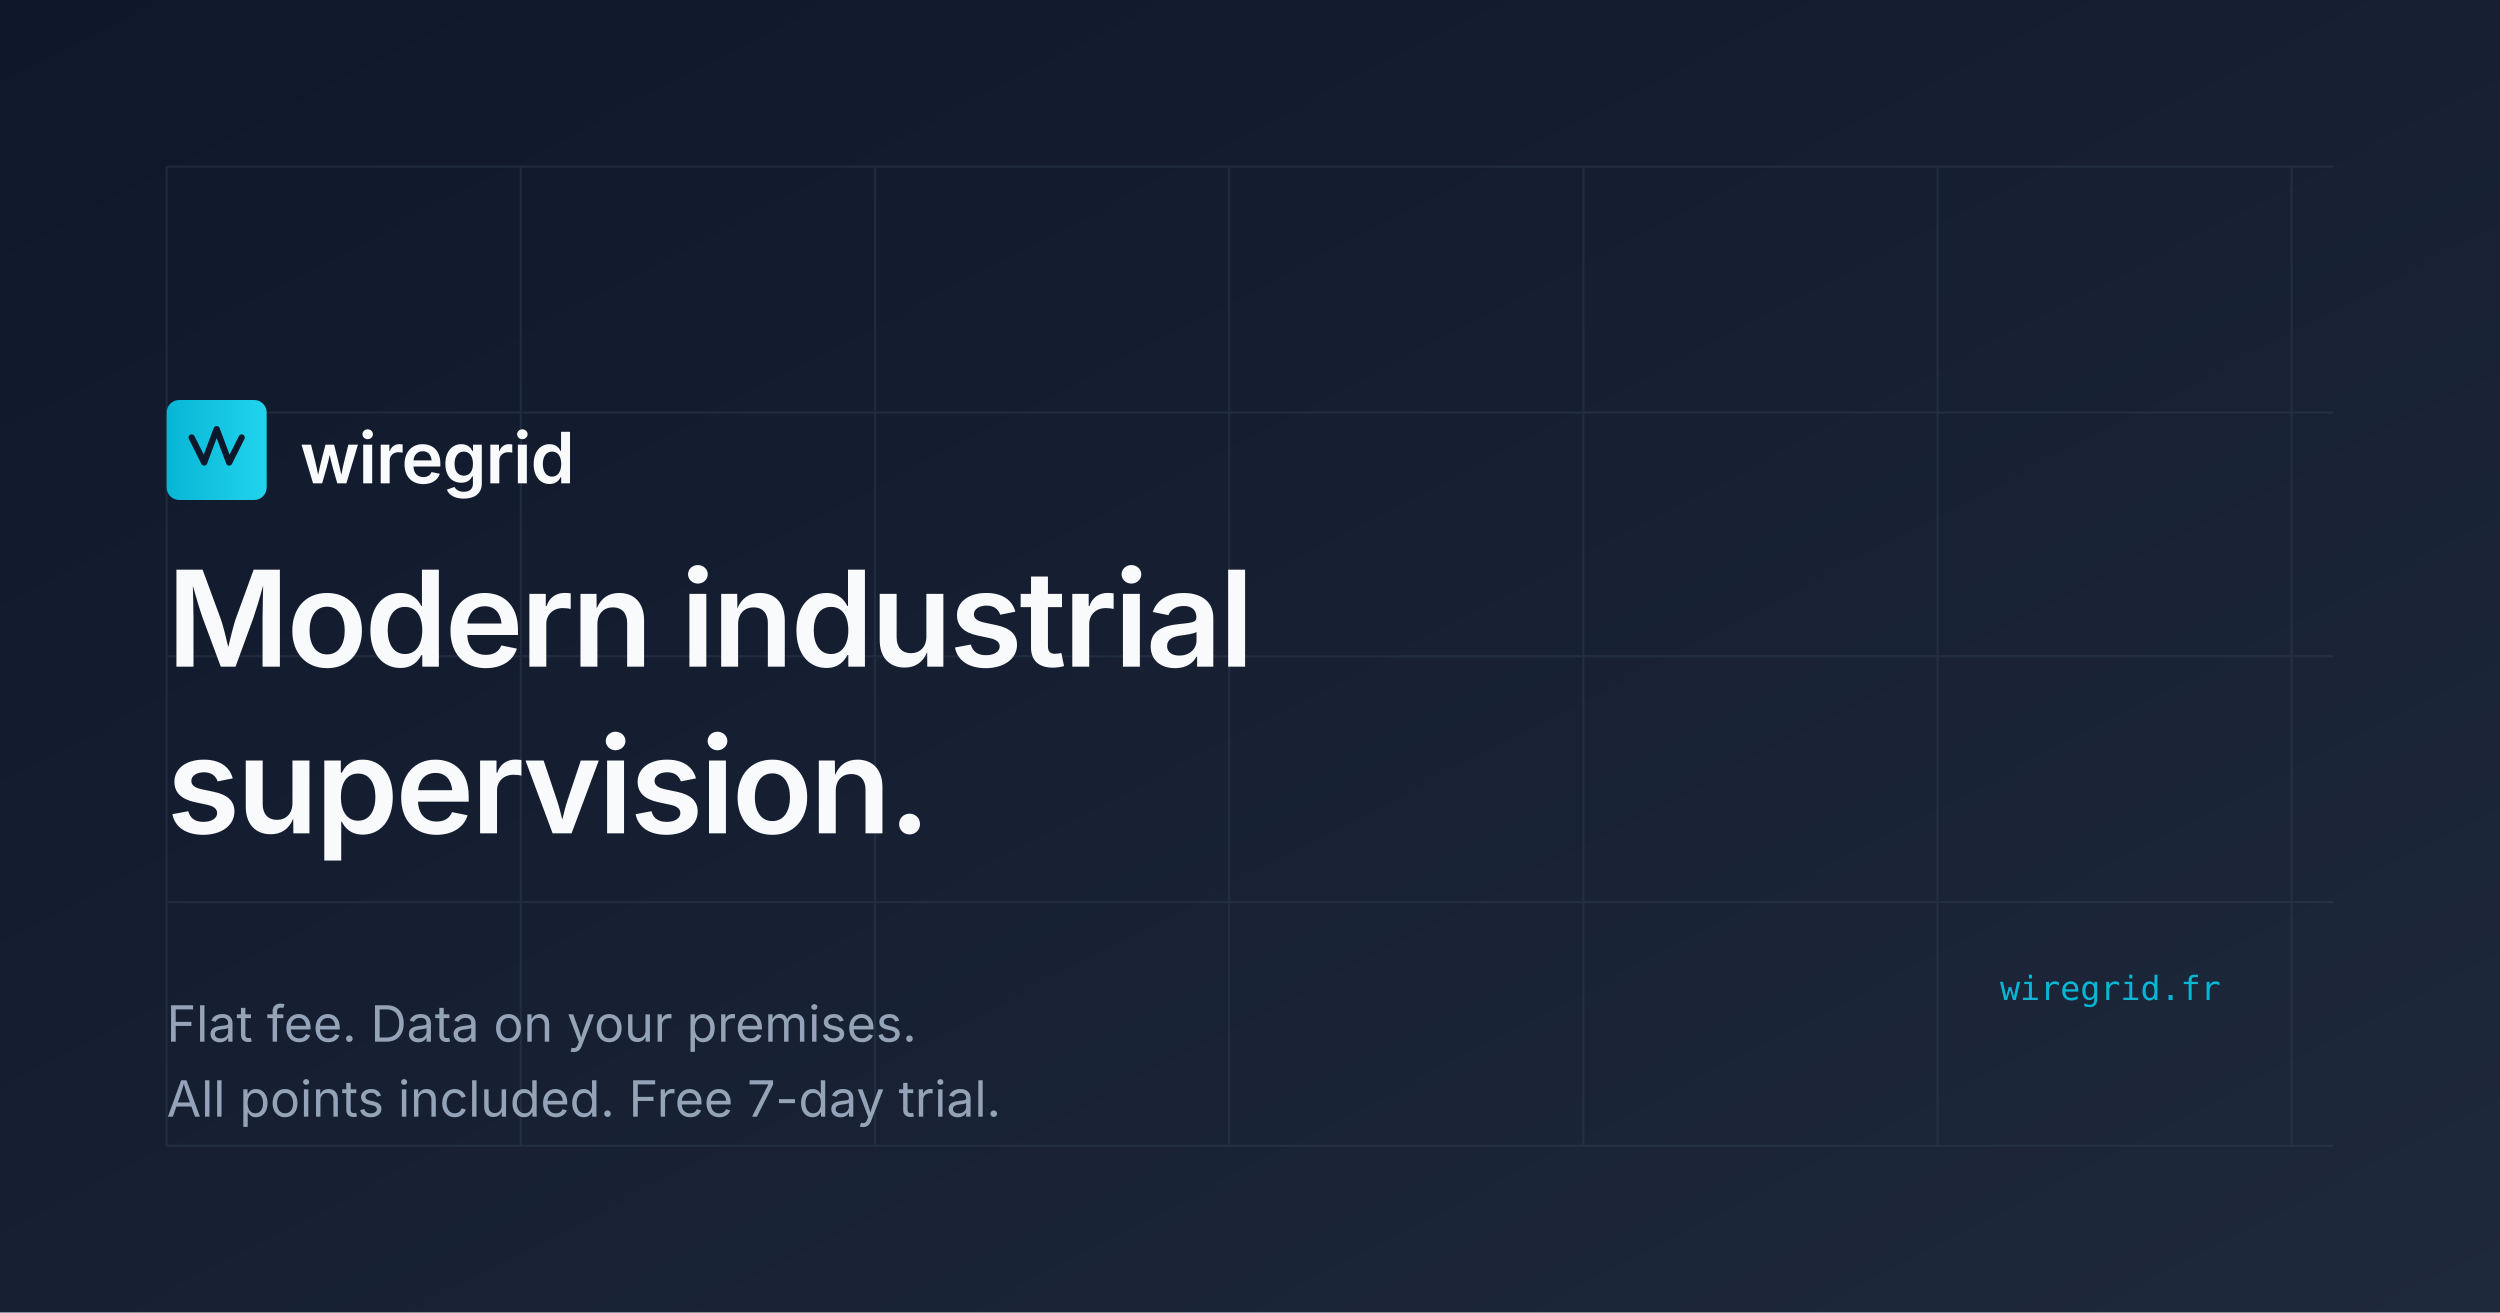
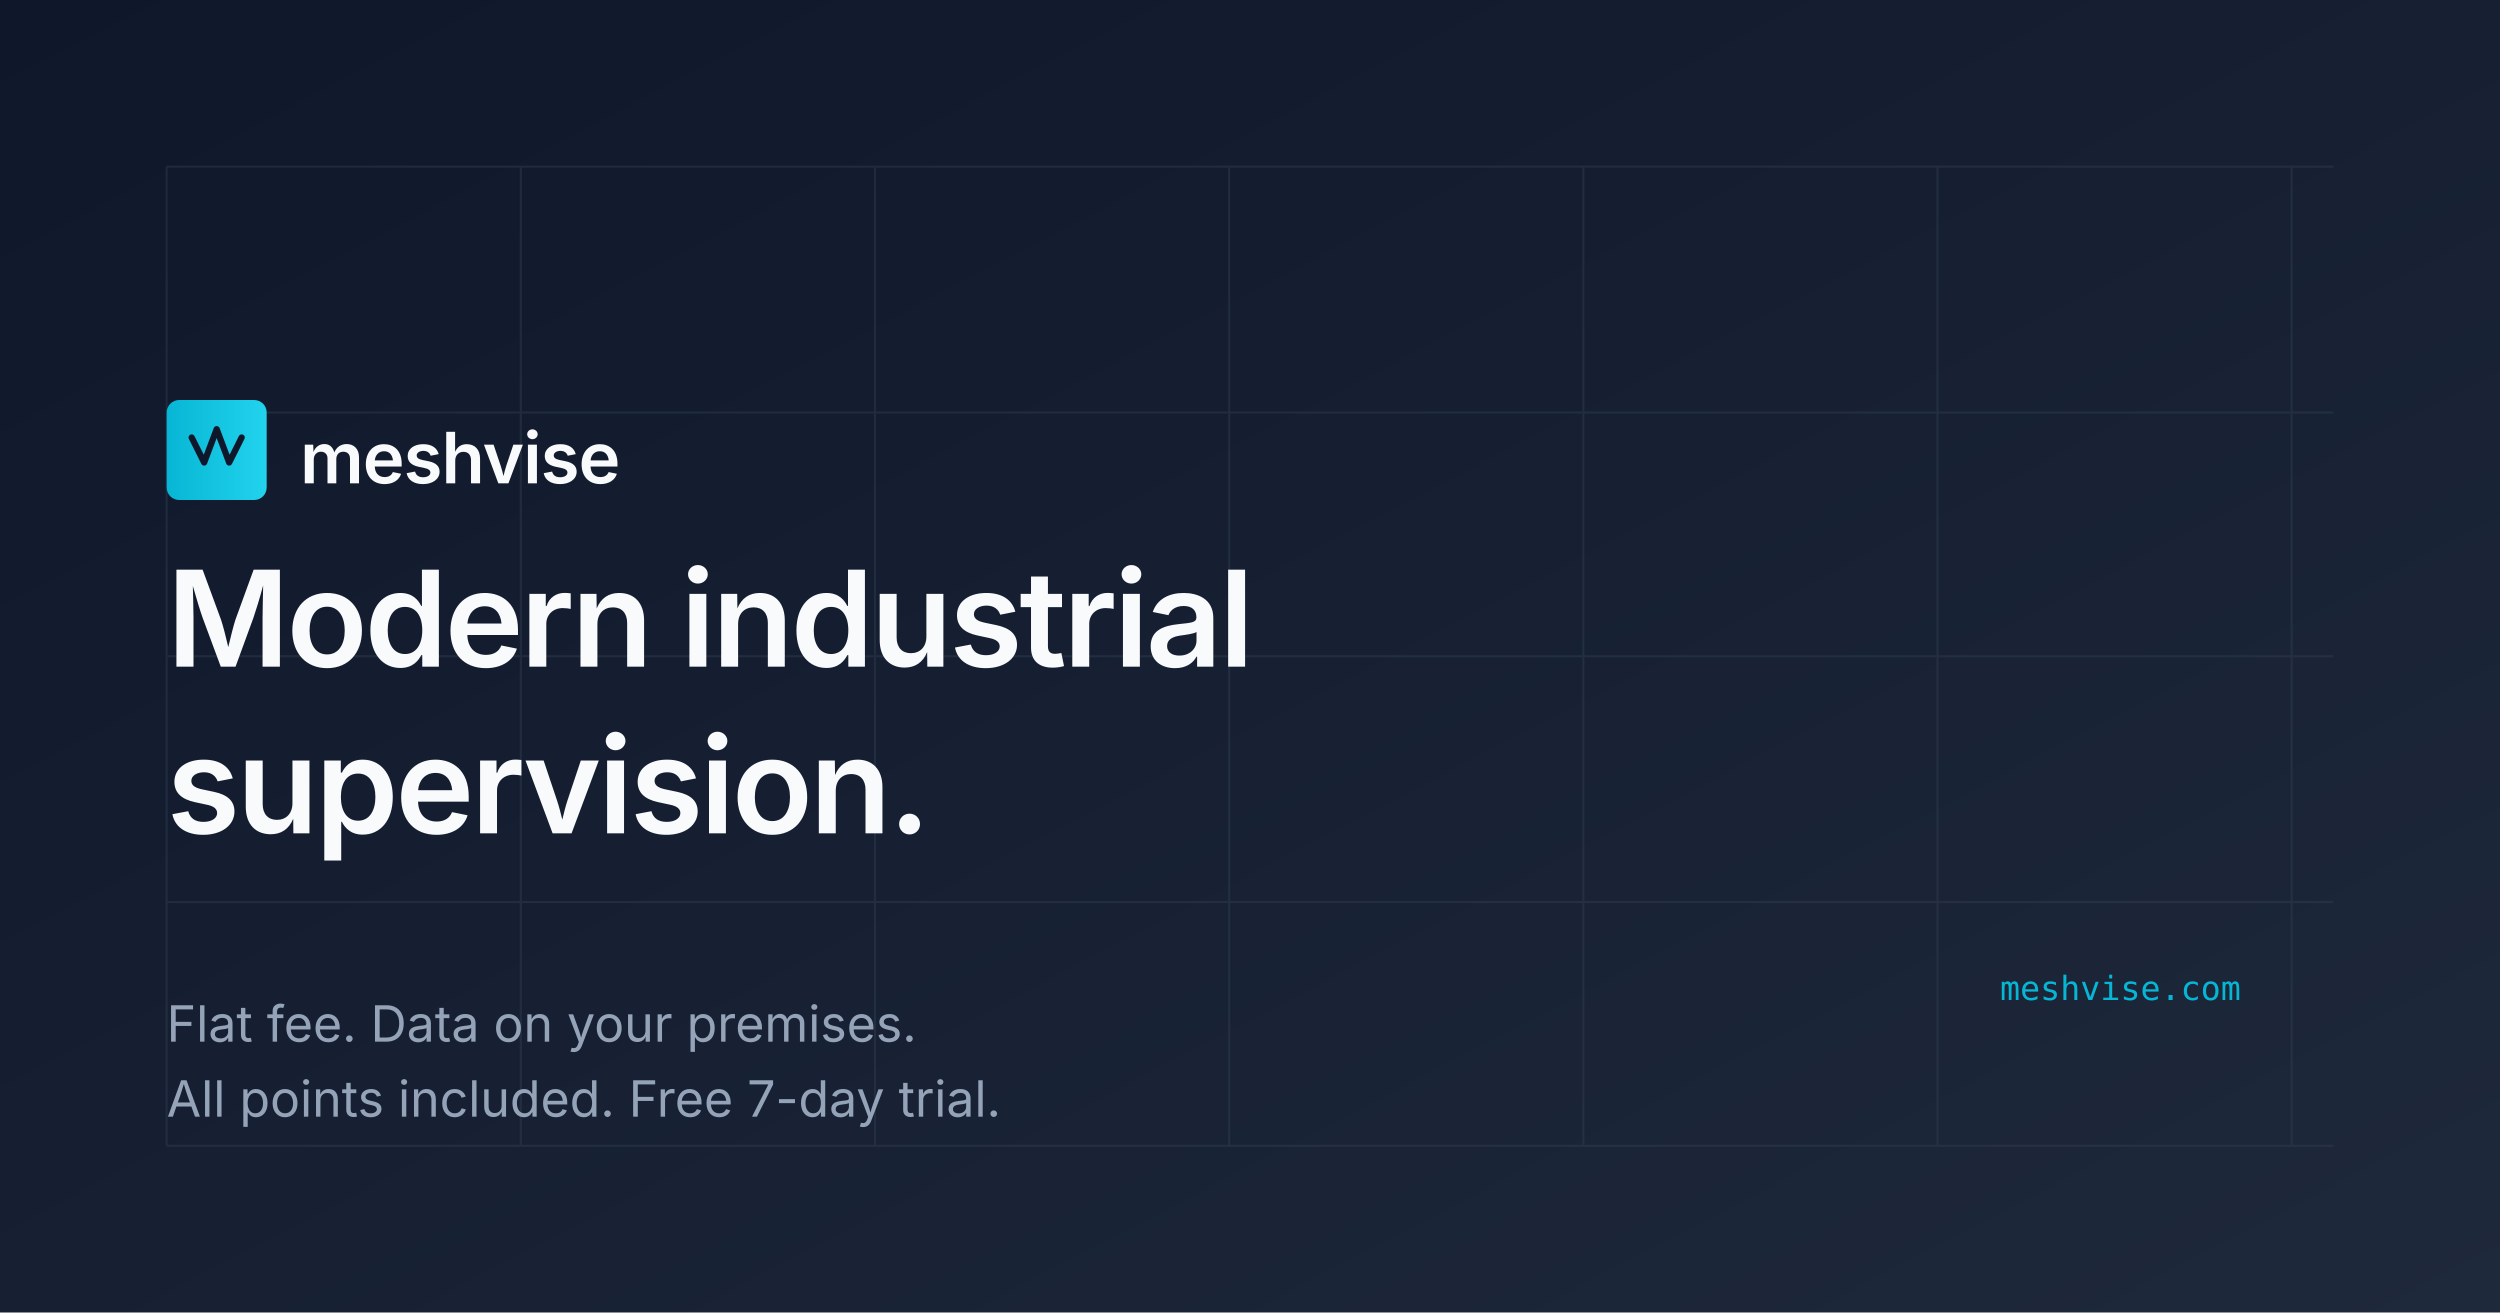
<svg xmlns="http://www.w3.org/2000/svg" width="1200" height="630" viewBox="0 0 1200 630">
  <defs>
    <linearGradient id="bg" x1="0" y1="0" x2="1" y2="1">
      <stop offset="0" stop-color="#0F172A" />
      <stop offset="1" stop-color="#1E293B" />
    </linearGradient>
    <linearGradient id="brand" x1="0" y1="0" x2="1" y2="0">
      <stop offset="0" stop-color="#06B6D4" />
      <stop offset="1" stop-color="#22D3EE" />
    </linearGradient>
  </defs>
  <rect width="1200" height="630" fill="url(#bg)" />
  <g transform="translate(80 80)" stroke="#334155" stroke-width="1" fill="none" opacity="0.4">
    <line x1="0" y1="0" x2="0" y2="470" />
    <line x1="170" y1="0" x2="170" y2="470" />
    <line x1="340" y1="0" x2="340" y2="470" />
    <line x1="510" y1="0" x2="510" y2="470" />
    <line x1="680" y1="0" x2="680" y2="470" />
    <line x1="850" y1="0" x2="850" y2="470" />
    <line x1="1020" y1="0" x2="1020" y2="470" />
    <line x1="0" y1="0" x2="1040" y2="0" />
    <line x1="0" y1="118" x2="1040" y2="118" />
    <line x1="0" y1="235" x2="1040" y2="235" />
    <line x1="0" y1="353" x2="1040" y2="353" />
    <line x1="0" y1="470" x2="1040" y2="470" />
  </g>
  <g transform="translate(80 200)">
    <g transform="translate(0 -8)">
      <rect x="0" y="0" width="48" height="48" rx="6" fill="url(#brand)" />
      <path d="M12 18 L18 30 L24 14 L30 30 L36 18" stroke="#0F172A" stroke-width="3" fill="none" stroke-linecap="round" stroke-linejoin="round" />
    </g>
-     <text x="64" y="32" font-family="Inter, system-ui, sans-serif" font-weight="600" font-size="34" fill="#F8FAFC" letter-spacing="-0.5">wiregrid</text>
+     <text x="64" y="32" font-family="Inter, system-ui, sans-serif" font-weight="600" font-size="34" fill="#F8FAFC" letter-spacing="-0.5">meshvise</text>
  </g>
  <text x="80" y="320" font-family="Inter, system-ui, sans-serif" font-weight="600" font-size="64" fill="#F8FAFC" letter-spacing="-1.5">
    <tspan x="80" dy="0">Modern industrial</tspan>
    <tspan x="80" dy="80">supervision.</tspan>
  </text>
  <text x="80" y="500" font-family="Inter, system-ui, sans-serif" font-weight="400" font-size="24" fill="#94A3B8">
    <tspan x="80" dy="0">Flat fee. Data on your premises.</tspan>
    <tspan x="80" dy="36">All points included. Free 7-day trial.</tspan>
  </text>
  <g transform="translate(960 480)" font-family="JetBrains Mono, ui-monospace, monospace" font-size="16" fill="#06B6D4">
-     <text x="0" y="0">wiregrid.fr</text>
+     <text x="0" y="0">meshvise.com</text>
  </g>
</svg>
